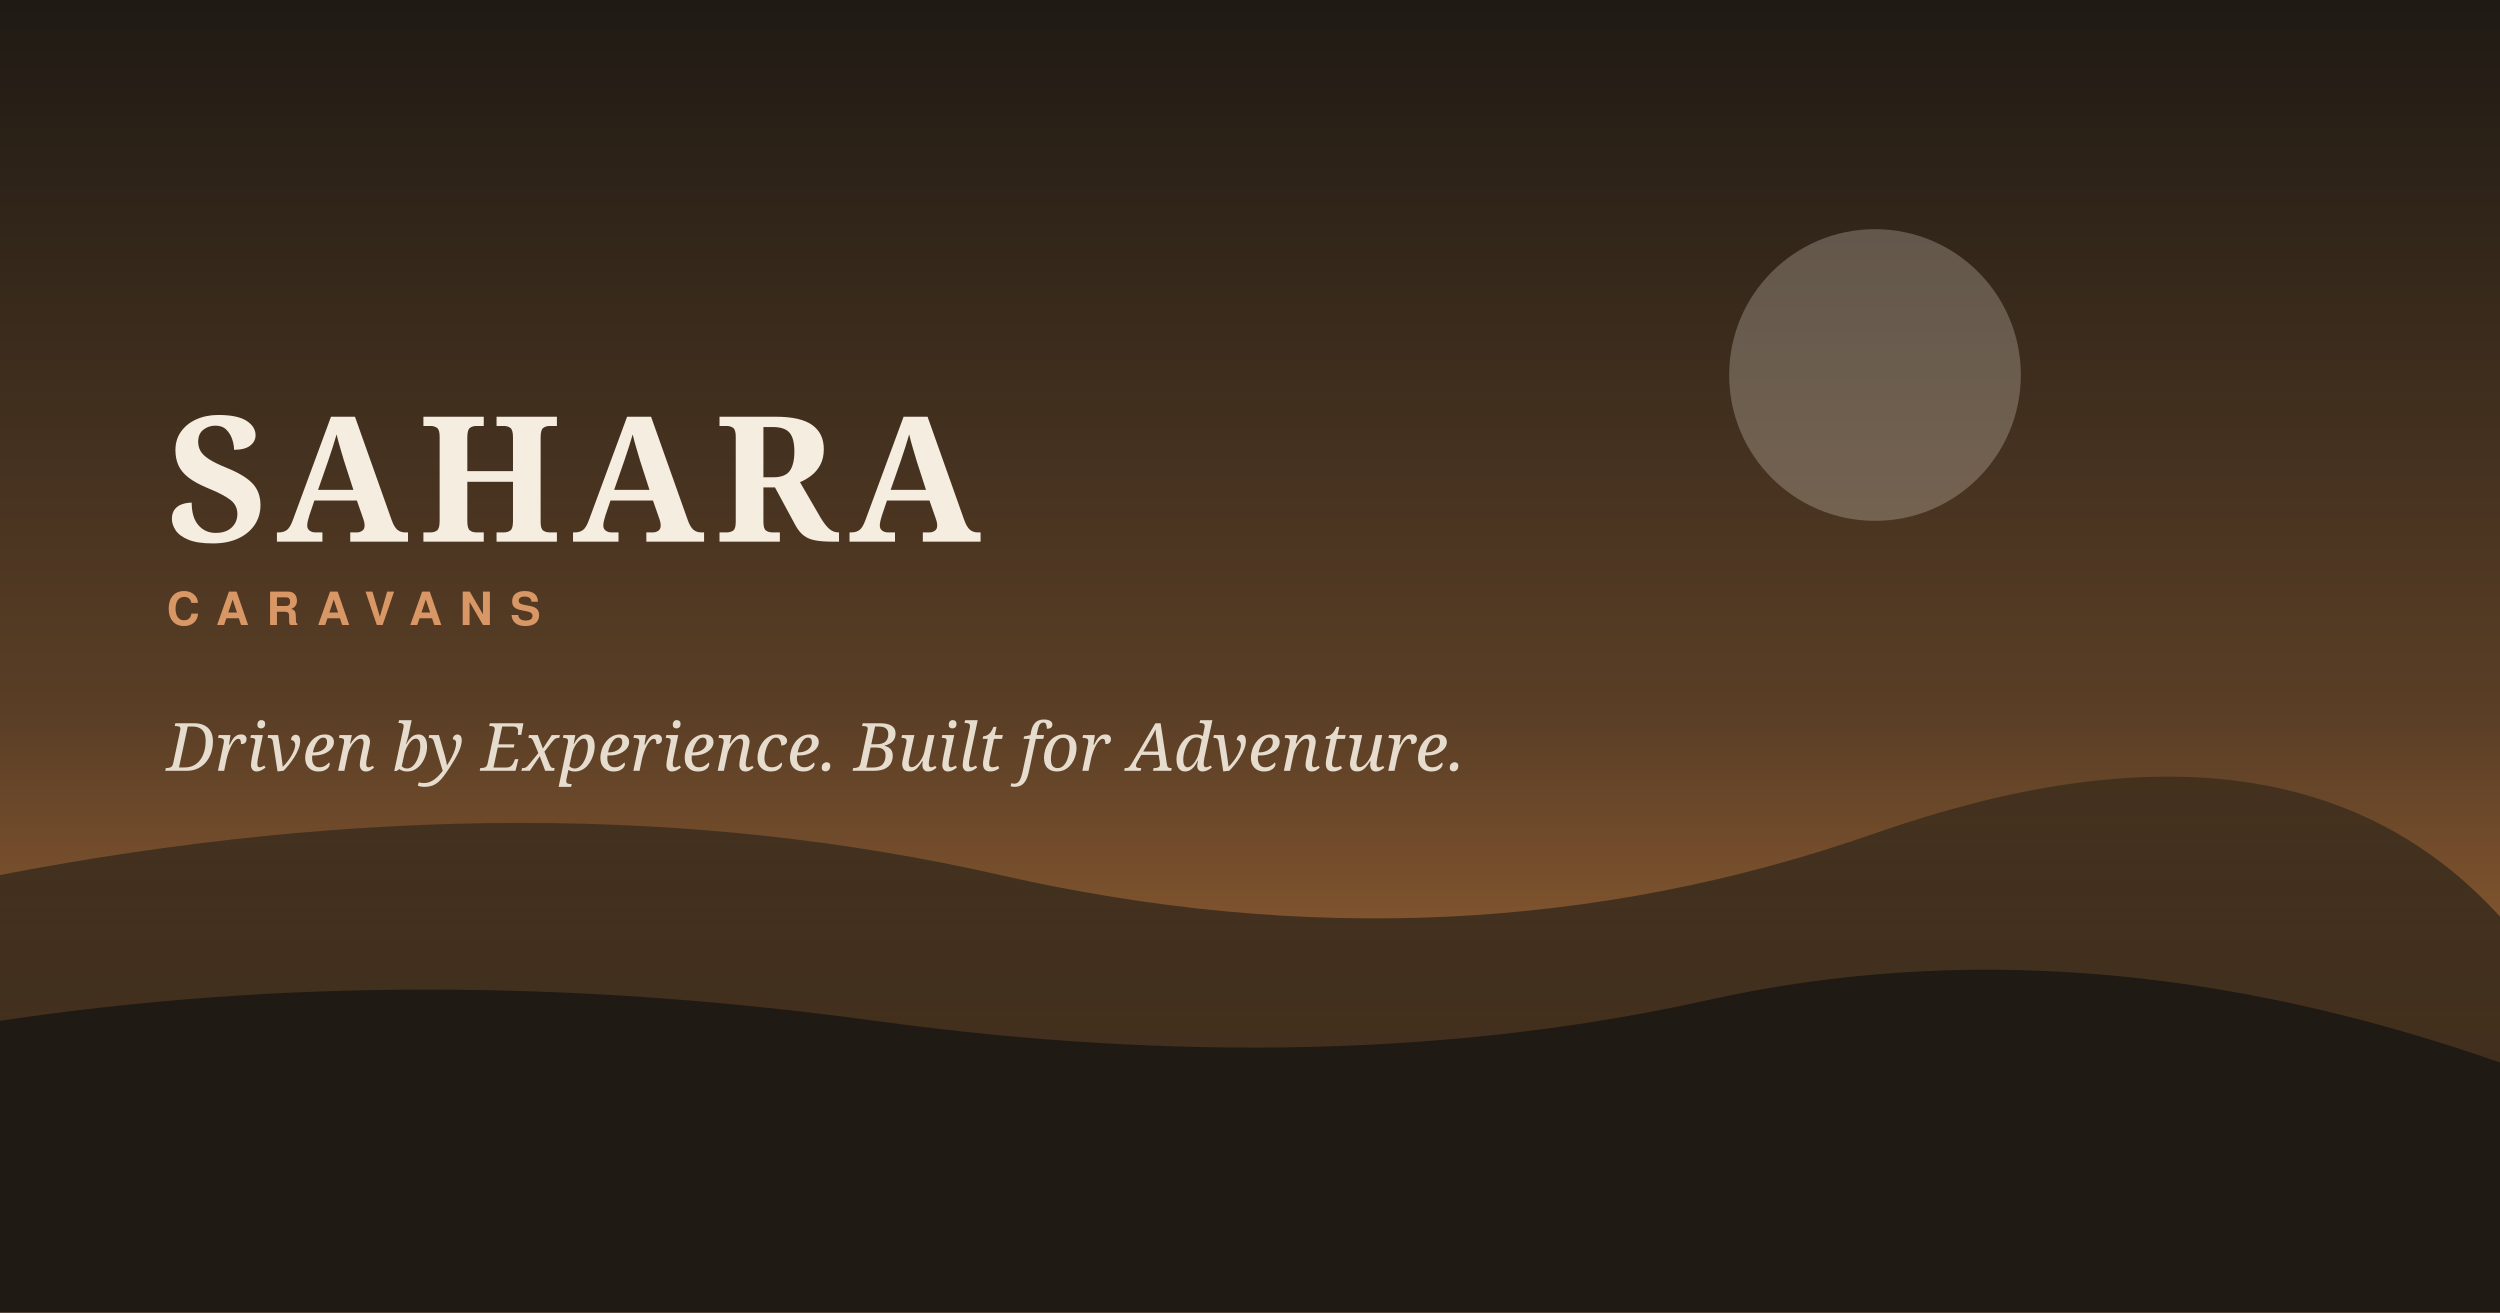
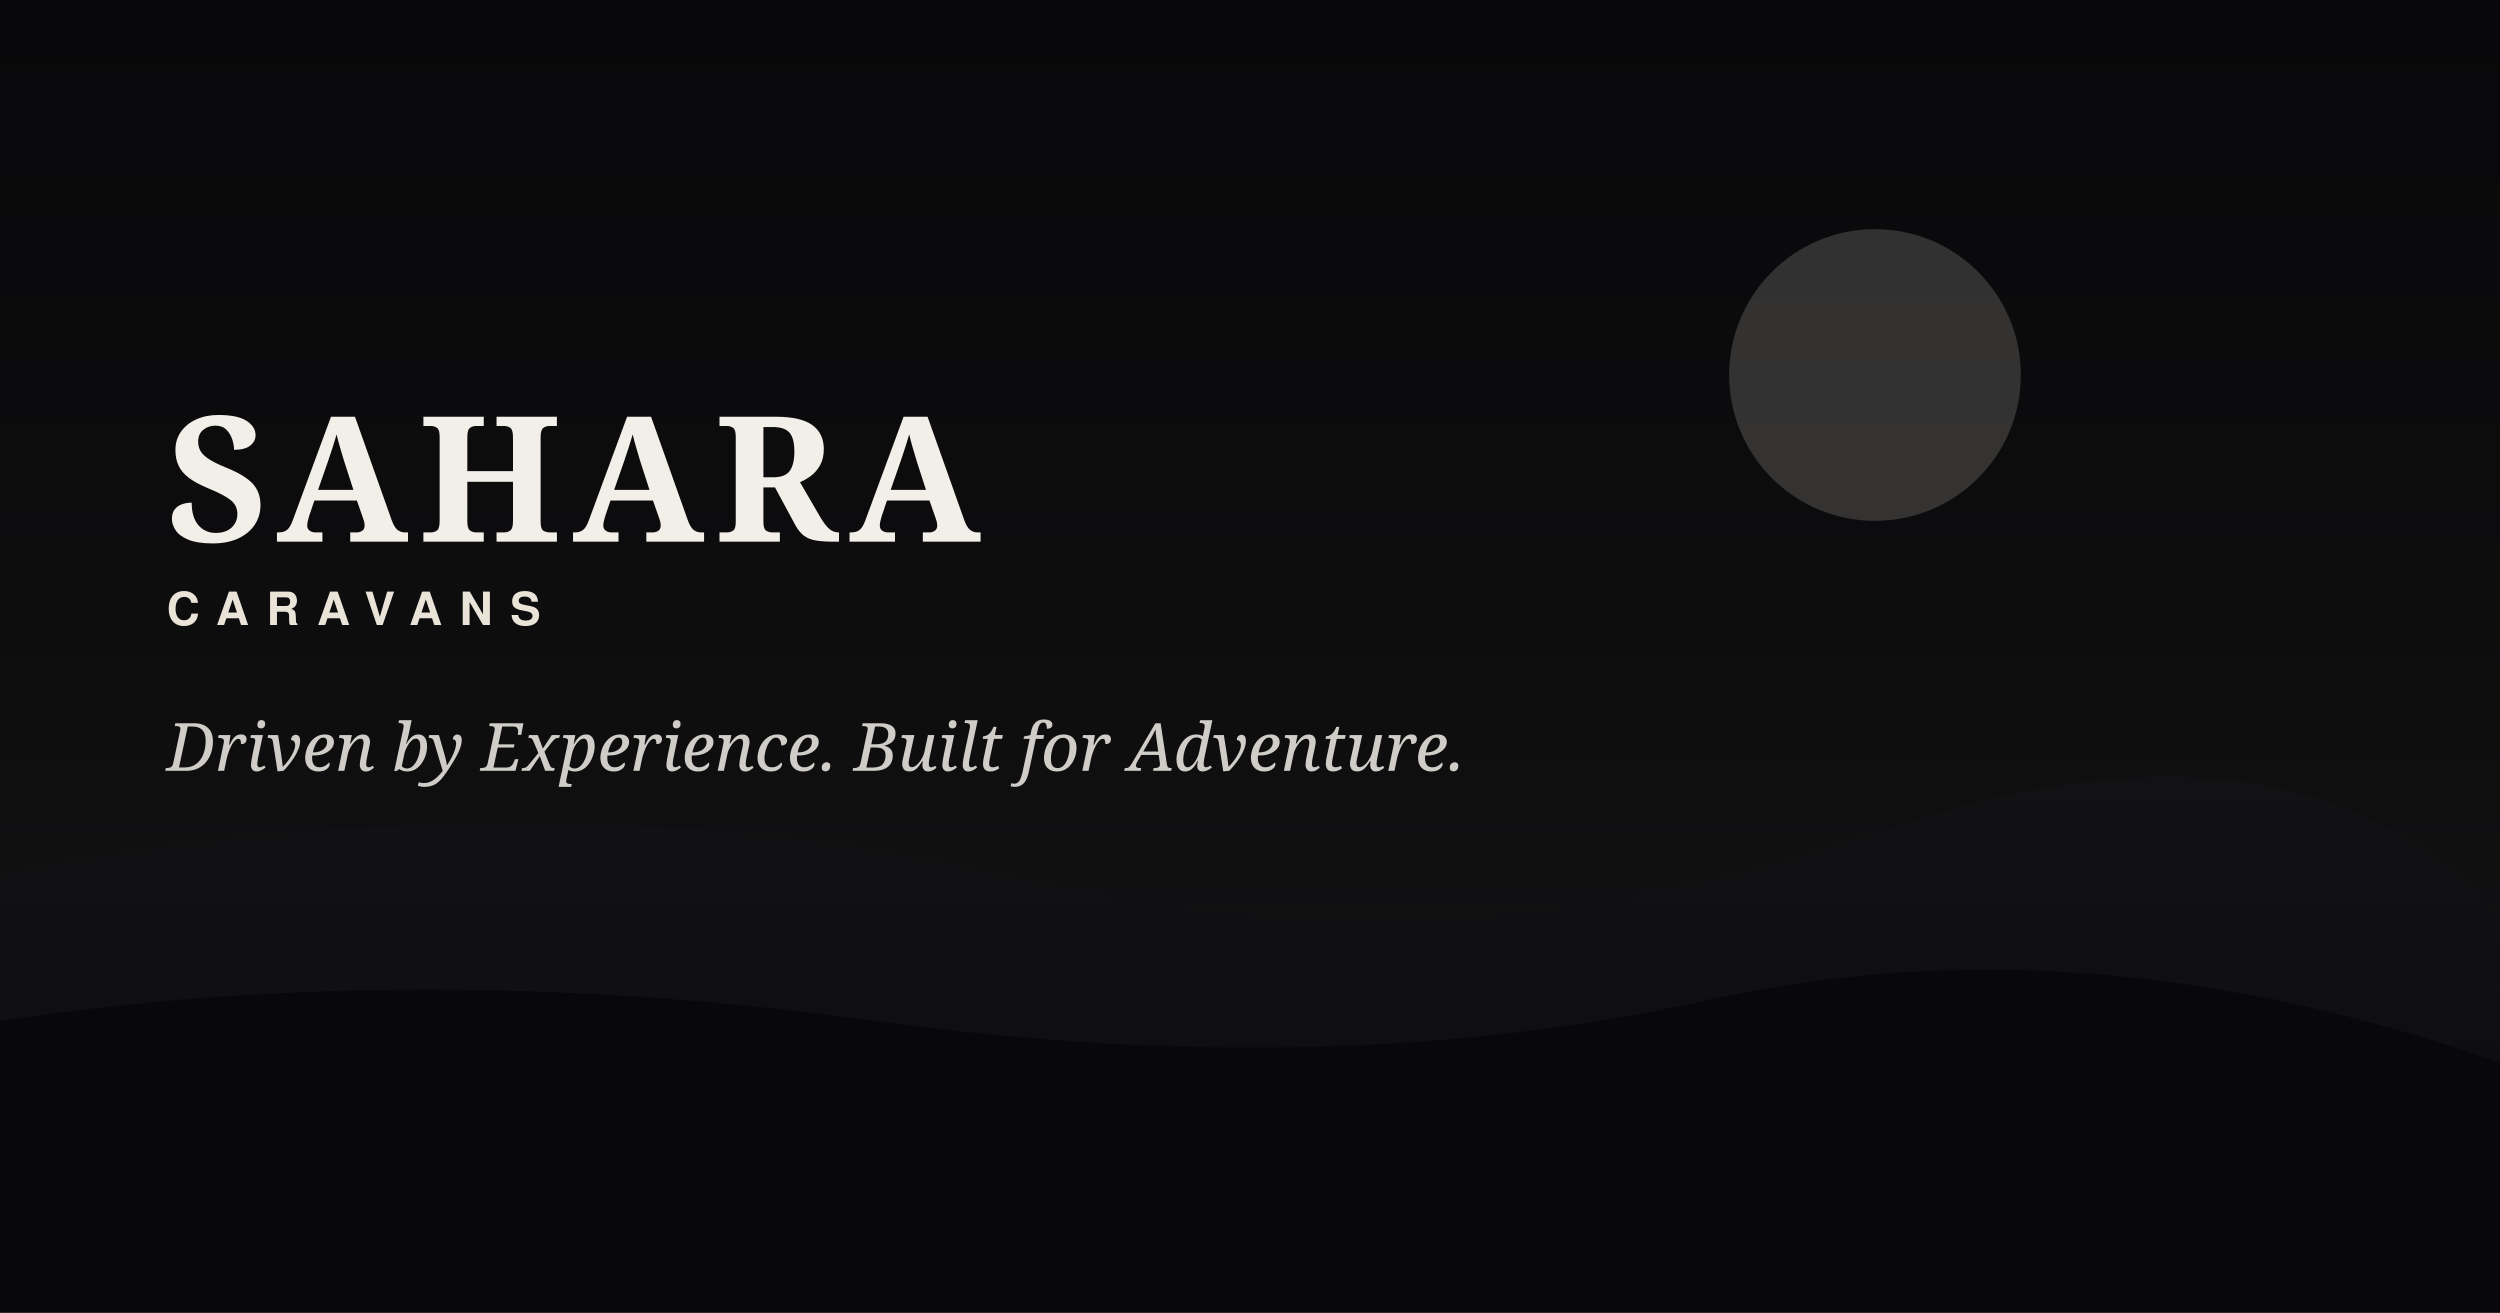
<svg xmlns="http://www.w3.org/2000/svg" viewBox="0 0 1200 630">
  <defs>
    <linearGradient id="sky" x1="0" y1="0" x2="0" y2="1">
-       <stop offset="0%" stop-color="#1F1A14" />
-       <stop offset="55%" stop-color="#5B3F26" />
-       <stop offset="100%" stop-color="#C67B3F" />
+       <stop offset="0%" stop-color="#08080A" />
+       <stop offset="55%" stop-color="#0E0E0F" />
+       <stop offset="100%" stop-color="#161618" />
    </linearGradient>
    <linearGradient id="dune" x1="0" y1="0" x2="0" y2="1">
-       <stop offset="0%" stop-color="#3B2C1C" />
-       <stop offset="100%" stop-color="#1F1A14" />
+       <stop offset="0%" stop-color="#131316" />
+       <stop offset="100%" stop-color="#08080A" />
    </linearGradient>
  </defs>
  <rect width="1200" height="630" fill="url(#sky)" />
  <path d="M0 420 Q260 370 480 420 T900 400 T1200 440 L1200 630 L0 630 Z" fill="url(#dune)" opacity="0.8" />
-   <path d="M0 490 Q200 460 420 490 T820 480 T1200 510 L1200 630 L0 630 Z" fill="#1F1A14" />
-   <circle cx="900" cy="180" r="70" fill="#F5EDE0" opacity="0.25" />
-   <text x="80" y="260" font-family="Georgia, serif" font-size="84" font-weight="700" fill="#F5EDE0" letter-spacing="0.06em">SAHARA</text>
-   <text x="80" y="300" font-family="Helvetica, Arial, sans-serif" font-size="22" font-weight="600" fill="#D99765" letter-spacing="0.38em">CARAVANS</text>
-   <text x="80" y="370" font-family="Georgia, serif" font-style="italic" font-size="32" font-weight="400" fill="#F5EDE0" opacity="0.9">Driven by Experience. Built for Adventure.</text>
+   <path d="M0 490 Q200 460 420 490 T820 480 T1200 510 L1200 630 L0 630 Z" fill="#08080A" />
+   <circle cx="900" cy="180" r="70" fill="#EAE4D8" opacity="0.18" />
+   <text x="80" y="260" font-family="Georgia, serif" font-size="84" font-weight="700" fill="#F2EFE9" letter-spacing="0.06em">SAHARA</text>
+   <text x="80" y="300" font-family="Helvetica, Arial, sans-serif" font-size="22" font-weight="600" fill="#EAE4D8" letter-spacing="0.38em">CARAVANS</text>
+   <text x="80" y="370" font-family="Georgia, serif" font-style="italic" font-size="32" font-weight="400" fill="#F2EFE9" opacity="0.85">Driven by Experience. Built for Adventure.</text>
</svg>
